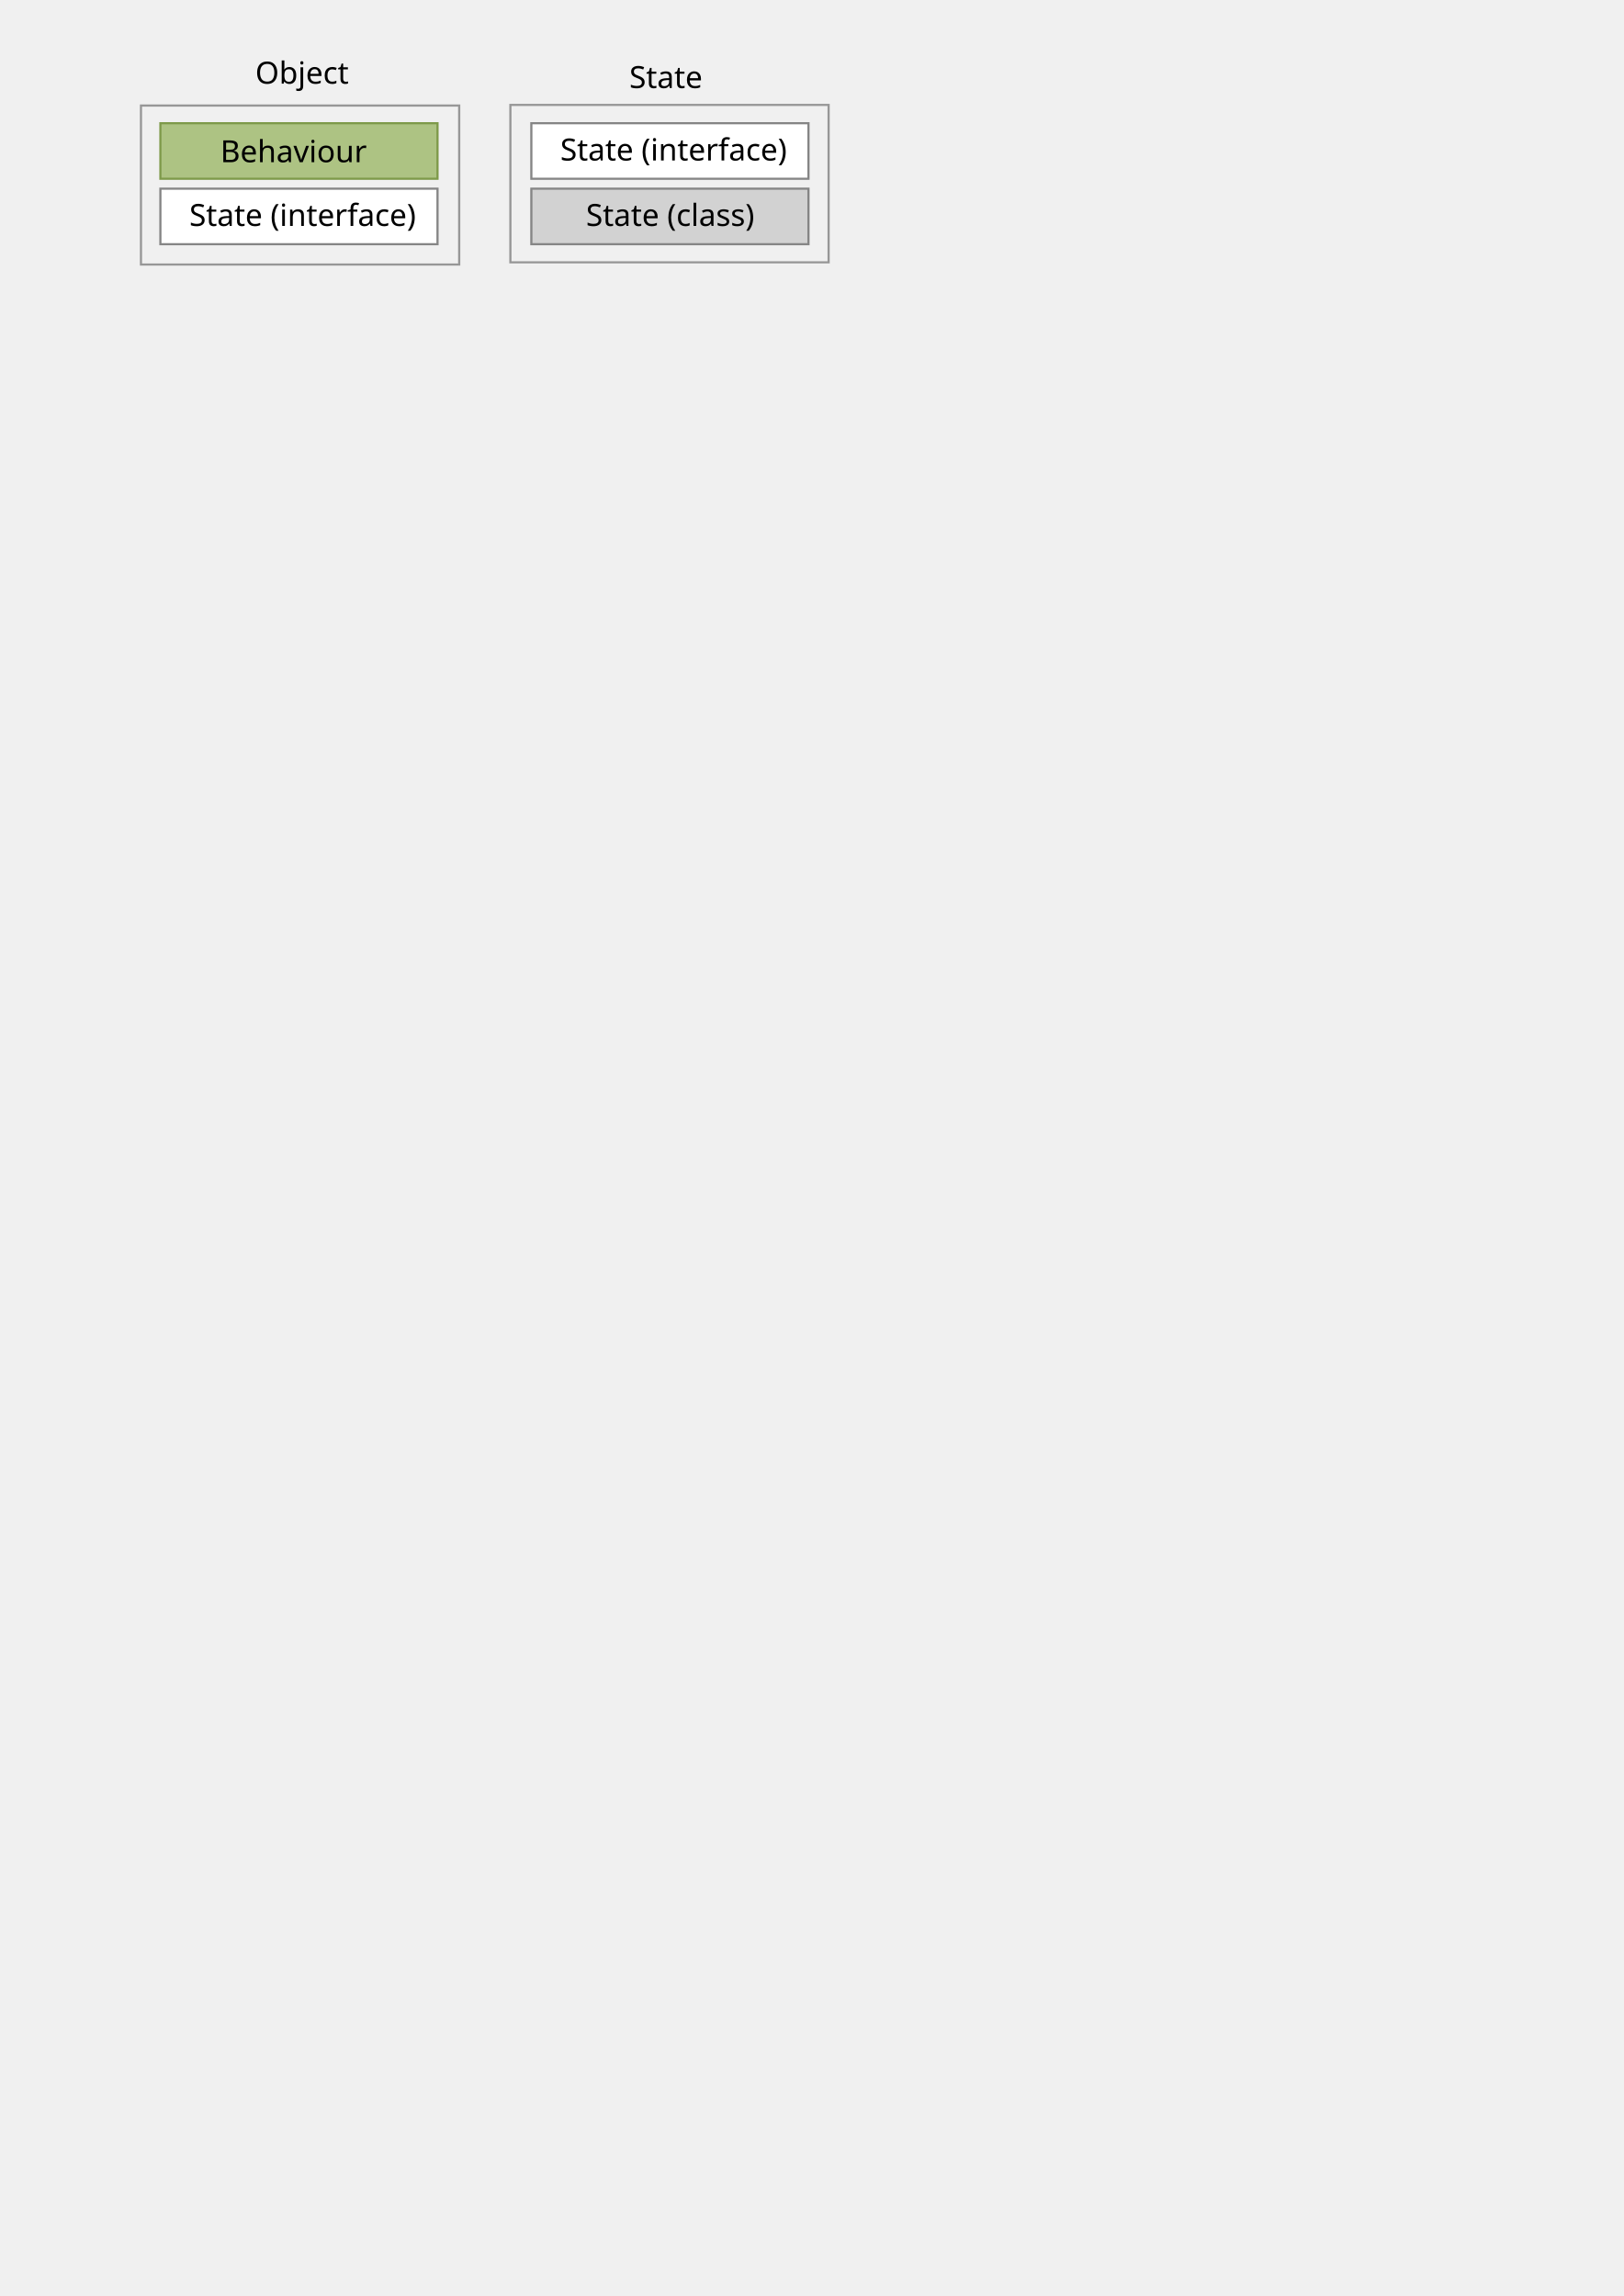
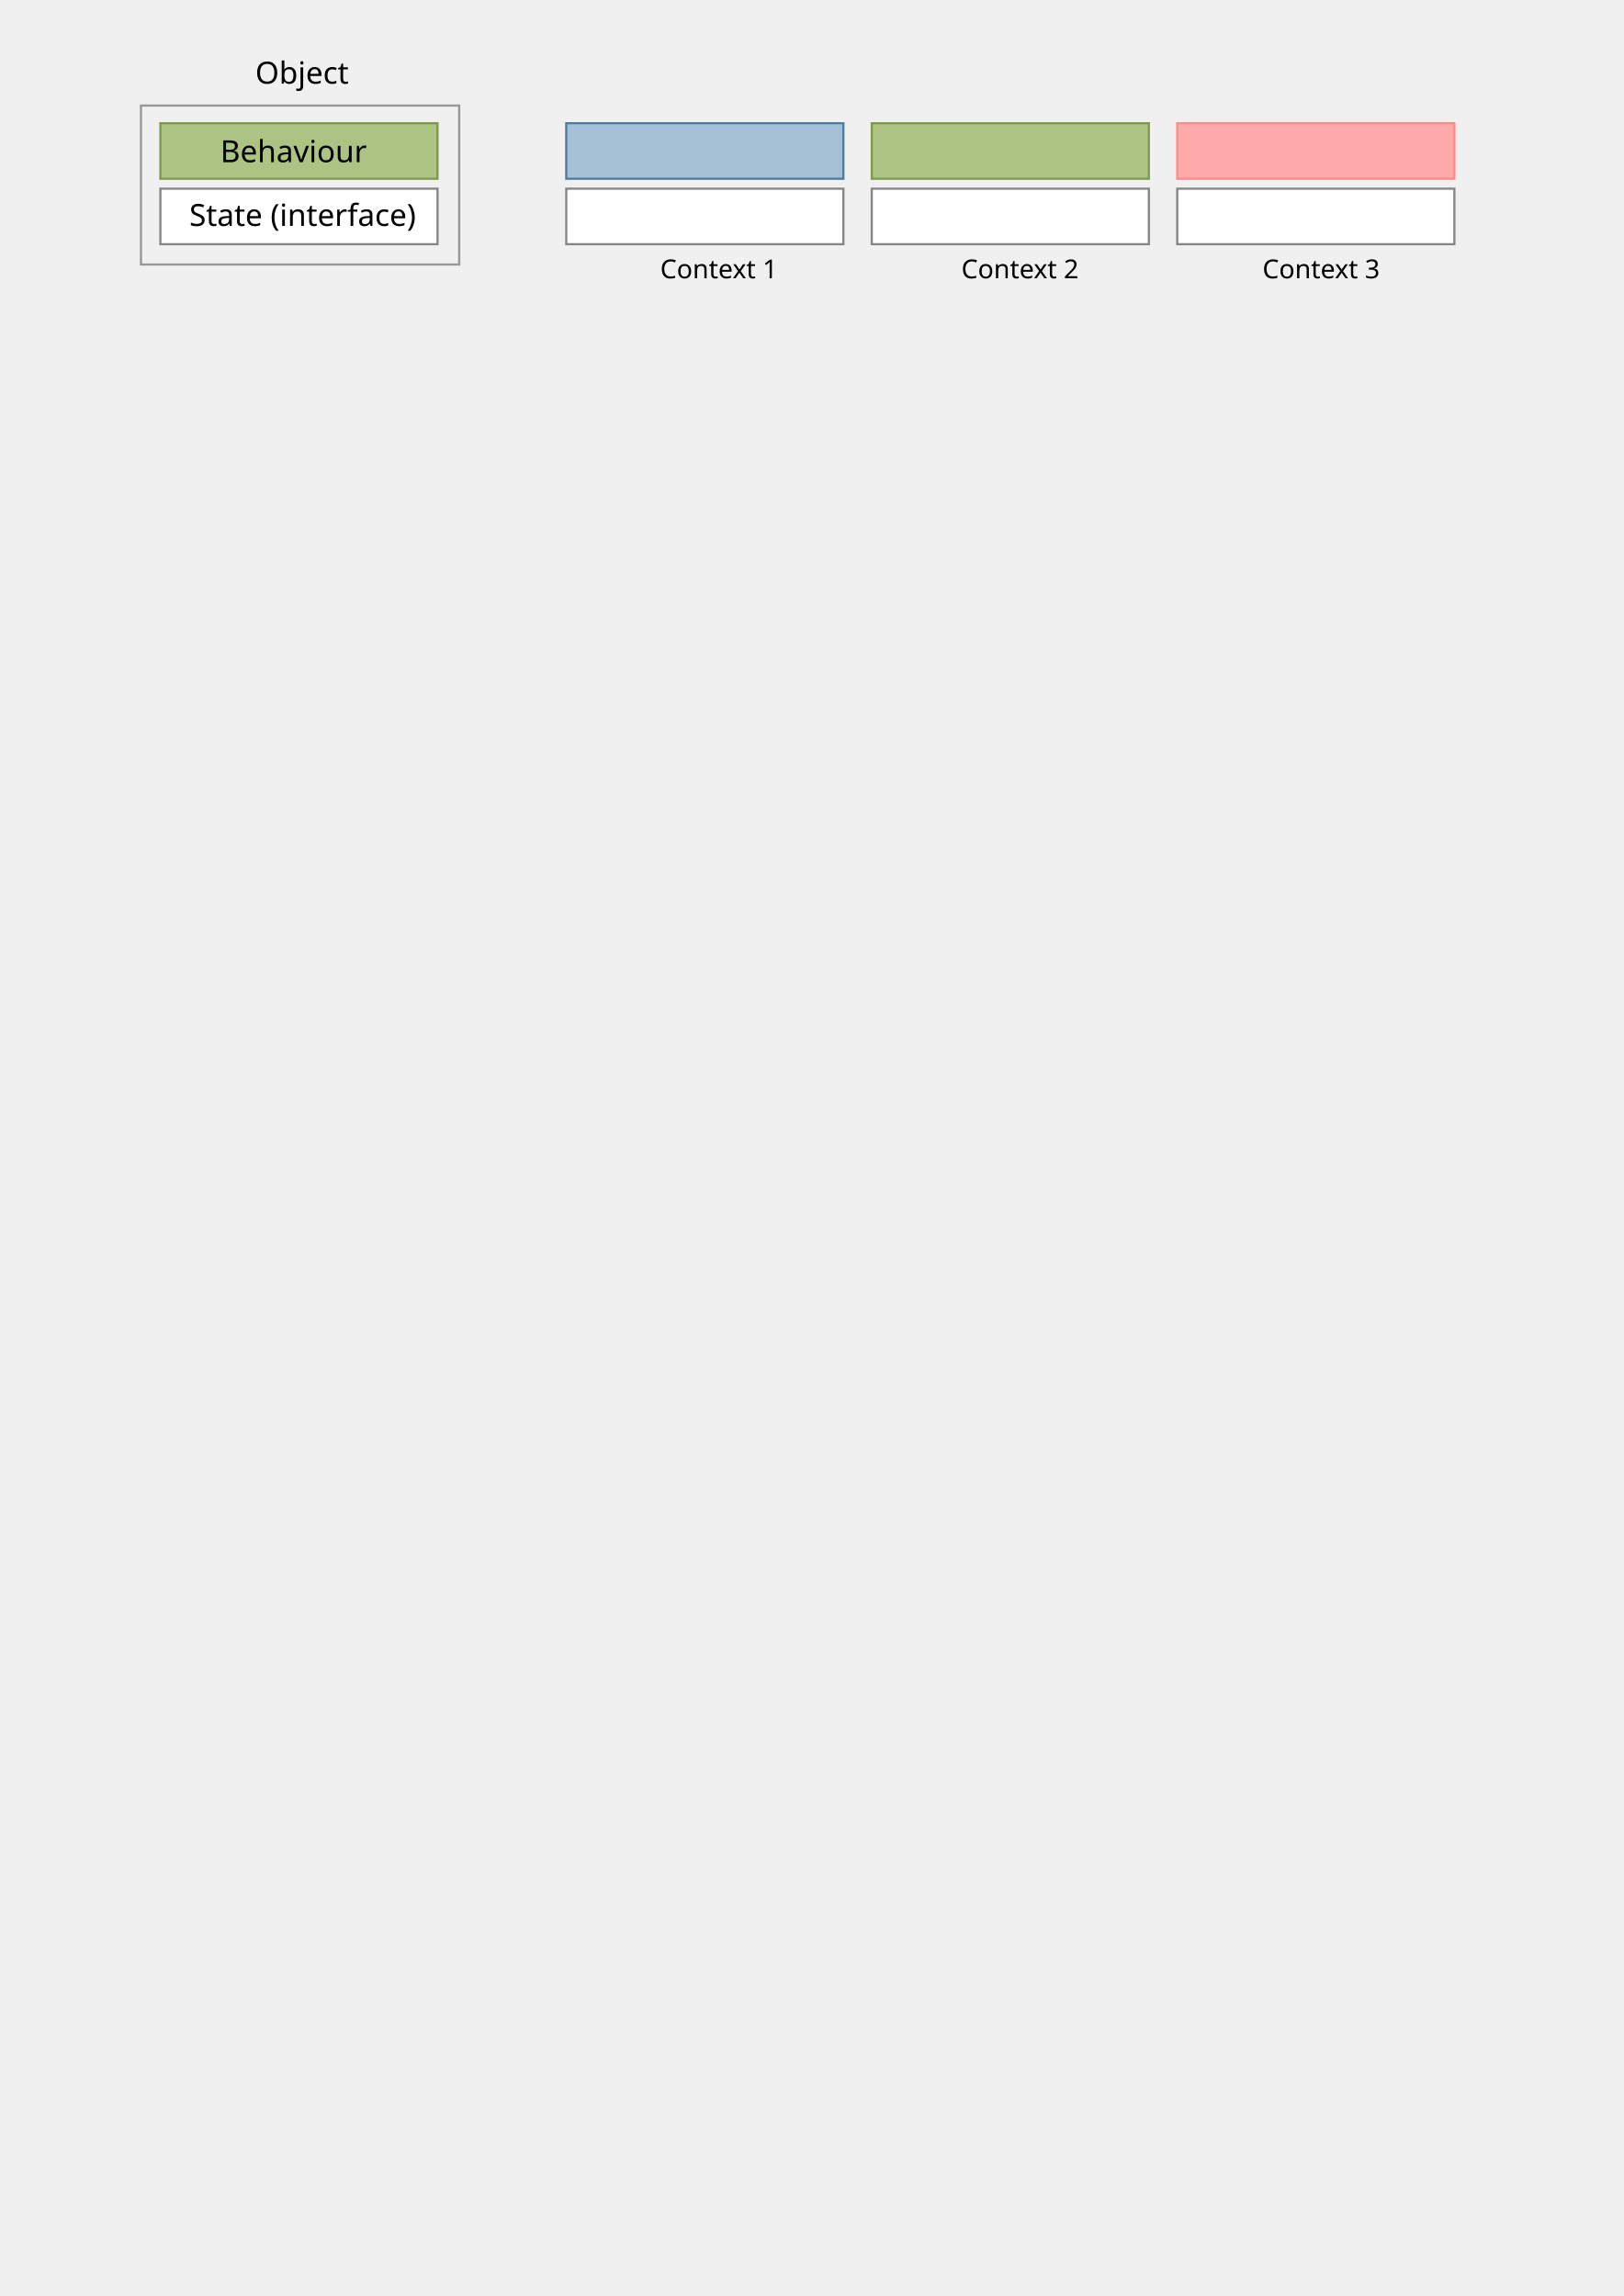
<svg xmlns="http://www.w3.org/2000/svg" width="744.094" height="1052.362" id="svg2" version="1.1">
  <defs id="defs4">
    <marker orient="auto" refY="0.0" refX="0.0" id="Arrow2Lend" style="overflow:visible;">
      <path id="path6749" style="font-size:12.0;fill-rule:evenodd;stroke-width:0.625;stroke-linejoin:round;" d="M 8.719,4.034 L -2.207,0.016 L 8.719,-4.002 C 6.973,-1.63 6.983,1.616 8.719,4.034 z " transform="scale(1.1) rotate(180) translate(1,0)" />
    </marker>
    <marker orient="auto" refY="0.0" refX="0.0" id="Arrow2Lstart" style="overflow:visible">
      <path id="path6746" style="font-size:12.0;fill-rule:evenodd;stroke-width:0.625;stroke-linejoin:round" d="M 8.719,4.034 L -2.207,0.016 L 8.719,-4.002 C 6.973,-1.63 6.983,1.616 8.719,4.034 z " transform="scale(1.1) translate(1,0)" />
    </marker>
    <marker orient="auto" refY="0.0" refX="0.0" id="Arrow1Lstart" style="overflow:visible">
      <path id="path6728" d="M 0.0,0.0 L 5.0,-5.0 L -12.5,0.0 L 5.0,5.0 L 0.0,0.0 z " style="fill-rule:evenodd;stroke:#000000;stroke-width:1.0pt;marker-start:none" transform="scale(0.8) translate(12.5,0)" />
    </marker>
  </defs>
  <g id="layer1">
    <flowRoot xml:space="preserve" id="flowRoot7618" style="fill:black;stroke:none;stroke-opacity:1;stroke-width:1px;stroke-linejoin:miter;stroke-linecap:butt;fill-opacity:1;font-family:Sans;font-style:normal;font-weight:normal;font-size:12px;line-height:125%;letter-spacing:0px;word-spacing:0px">
      <flowRegion id="flowRegion7620">
        <rect id="rect7622" width="10" height="24.286" x="860" y="446.648" />
      </flowRegion>
      <flowPara id="flowPara7624" />
    </flowRoot>
    <rect y="56.474" x="73.5" height="25.456" width="127" id="rect10029" style="color:#000000;fill:#adc383;fill-opacity:1;fill-rule:nonzero;stroke:#7e9a4a;stroke-width:1;stroke-linecap:round;stroke-linejoin:miter;stroke-miterlimit:4;stroke-opacity:1;stroke-dasharray:none;stroke-dashoffset:0;marker:none;visibility:visible;display:inline;overflow:visible;enable-background:accumulate" />
    <rect style="color:#000000;fill:#ffffff;fill-opacity:1;fill-rule:nonzero;stroke:#858585;stroke-width:1;stroke-linecap:round;stroke-linejoin:miter;stroke-miterlimit:4;stroke-opacity:1;stroke-dasharray:none;stroke-dashoffset:0;marker:none;visibility:visible;display:inline;overflow:visible;enable-background:accumulate" id="rect10039" width="127" height="25.456" x="73.5" y="86.474" />
    <text xml:space="preserve" style="font-size:14px;font-style:normal;font-weight:normal;line-height:125%;letter-spacing:0px;word-spacing:0px;color:#000000;fill:#000000;fill-opacity:1;fill-rule:nonzero;stroke:none;stroke-width:1;marker:none;visibility:visible;display:inline;overflow:visible;enable-background:accumulate;font-family:Sans" x="100.975" y="74.348" id="text10043">
      <tspan id="tspan10045" x="100.975" y="74.348">Behaviour</tspan>
    </text>
    <text xml:space="preserve" style="font-size:14px;font-style:normal;font-weight:normal;line-height:125%;letter-spacing:0px;word-spacing:0px;color:#000000;fill:#000000;fill-opacity:1;fill-rule:nonzero;stroke:none;stroke-width:1;marker:none;visibility:visible;display:inline;overflow:visible;enable-background:accumulate;font-family:Sans" x="86.751" y="103.556" id="text10047">
      <tspan id="tspan10049" x="86.751" y="103.556">State (interface)</tspan>
    </text>
    <text id="text12625" y="38.348" x="116.975" style="font-size:14px;font-style:normal;font-weight:normal;line-height:125%;letter-spacing:0px;word-spacing:0px;color:#000000;fill:#000000;fill-opacity:1;fill-rule:nonzero;stroke:none;stroke-width:1;marker:none;visibility:visible;display:inline;overflow:visible;enable-background:accumulate;font-family:Sans" xml:space="preserve">
      <tspan y="38.348" x="116.975" id="tspan12627">Object</tspan>
    </text>
    <rect style="color:#000000;fill:none;stroke:#979797;stroke-width:1;stroke-linecap:round;stroke-linejoin:miter;stroke-miterlimit:4;stroke-opacity:1;stroke-dasharray:none;stroke-dashoffset:0;marker:none;visibility:visible;display:inline;overflow:visible;enable-background:accumulate" id="rect12629" width="145.838" height="72.86" x="64.599" y="48.387" />
-     <rect y="56.474" x="243.5" height="25.456" width="127" id="rect12653" style="color:#000000;fill:#ffffff;fill-opacity:1;fill-rule:nonzero;stroke:#858585;stroke-width:1;stroke-linecap:round;stroke-linejoin:miter;stroke-miterlimit:4;stroke-opacity:1;stroke-dasharray:none;stroke-dashoffset:0;marker:none;visibility:visible;display:inline;overflow:visible;enable-background:accumulate" />
-     <rect transform="scale(-1,1)" style="color:#000000;fill:#d2d2d2;fill-opacity:1;fill-rule:nonzero;stroke:#858585;stroke-width:1;stroke-linecap:round;stroke-linejoin:miter;stroke-miterlimit:4;stroke-opacity:1;stroke-dasharray:none;stroke-dashoffset:0;marker:none;visibility:visible;display:inline;overflow:visible;enable-background:accumulate" id="rect12655" width="127" height="25.456" x="-370.5" y="86.474" />
-     <rect y="48.085" x="233.892" height="72.153" width="145.838" id="rect12657" style="color:#000000;fill:none;stroke:#979797;stroke-width:1;stroke-linecap:round;stroke-linejoin:miter;stroke-miterlimit:4;stroke-opacity:1;stroke-dasharray:none;stroke-dashoffset:0;marker:none;visibility:visible;display:inline;overflow:visible;enable-background:accumulate" />
-     <text xml:space="preserve" style="font-size:14px;font-style:normal;font-weight:normal;line-height:125%;letter-spacing:0px;word-spacing:0px;color:#000000;fill:#000000;fill-opacity:1;fill-rule:nonzero;stroke:none;stroke-width:1;marker:none;visibility:visible;display:inline;overflow:visible;enable-background:accumulate;font-family:Sans" x="288.389" y="40.348" id="text12659">
-       <tspan id="tspan12661" x="288.389" y="40.348">State</tspan>
+     <rect style="color:#000000;fill:#a6c1d5;fill-opacity:1;fill-rule:nonzero;stroke:#4b7ca1;stroke-width:1;stroke-linecap:round;stroke-linejoin:miter;stroke-miterlimit:4;stroke-opacity:1;stroke-dasharray:none;stroke-dashoffset:0;marker:none;visibility:visible;display:inline;overflow:visible;enable-background:accumulate" id="rect14597" width="127" height="25.456" x="259.5" y="56.474" />
+     <rect y="86.474" x="259.5" height="25.456" width="127" id="rect14599" style="color:#000000;fill:#ffffff;fill-opacity:1;fill-rule:nonzero;stroke:#858585;stroke-width:1;stroke-linecap:round;stroke-linejoin:miter;stroke-miterlimit:4;stroke-opacity:1;stroke-dasharray:none;stroke-dashoffset:0;marker:none;visibility:visible;display:inline;overflow:visible;enable-background:accumulate" />
+     <rect y="56.474" x="399.5" height="25.456" width="127" id="rect14601" style="color:#000000;fill:#adc383;fill-opacity:1;fill-rule:nonzero;stroke:#7e9a4a;stroke-width:1;stroke-linecap:round;stroke-linejoin:miter;stroke-miterlimit:4;stroke-opacity:1;stroke-dasharray:none;stroke-dashoffset:0;marker:none;visibility:visible;display:inline;overflow:visible;enable-background:accumulate" />
+     <rect style="color:#000000;fill:#ffffff;fill-opacity:1;fill-rule:nonzero;stroke:#858585;stroke-width:1;stroke-linecap:round;stroke-linejoin:miter;stroke-miterlimit:4;stroke-opacity:1;stroke-dasharray:none;stroke-dashoffset:0;marker:none;visibility:visible;display:inline;overflow:visible;enable-background:accumulate" id="rect14603" width="127" height="25.456" x="399.5" y="86.474" />
+     <rect style="color:#000000;fill:#ffaaaa;fill-opacity:1;fill-rule:nonzero;stroke:#ff8a8a;stroke-width:1;stroke-linecap:round;stroke-linejoin:miter;stroke-miterlimit:4;stroke-opacity:1;stroke-dasharray:none;stroke-dashoffset:0;marker:none;visibility:visible;display:inline;overflow:visible;enable-background:accumulate" id="rect14605" width="127" height="25.456" x="539.5" y="56.474" />
+     <rect y="86.474" x="539.5" height="25.456" width="127" id="rect14607" style="color:#000000;fill:#ffffff;fill-opacity:1;fill-rule:nonzero;stroke:#858585;stroke-width:1;stroke-linecap:round;stroke-linejoin:miter;stroke-miterlimit:4;stroke-opacity:1;stroke-dasharray:none;stroke-dashoffset:0;marker:none;visibility:visible;display:inline;overflow:visible;enable-background:accumulate" />
+     <text id="text15175" y="127.556" x="302.544" style="font-size:12px;font-style:normal;font-weight:normal;line-height:125%;letter-spacing:0px;word-spacing:0px;color:#000000;fill:#000000;fill-opacity:1;fill-rule:nonzero;stroke:none;stroke-width:1;marker:none;visibility:visible;display:inline;overflow:visible;enable-background:accumulate;font-family:Sans" xml:space="preserve">
+       <tspan y="127.556" x="302.544" id="tspan15177">Context 1</tspan>
    </text>
-     <text id="text12663" y="73.556" x="256.751" style="font-size:14px;font-style:normal;font-weight:normal;line-height:125%;letter-spacing:0px;word-spacing:0px;color:#000000;fill:#000000;fill-opacity:1;fill-rule:nonzero;stroke:none;stroke-width:1;marker:none;visibility:visible;display:inline;overflow:visible;enable-background:accumulate;font-family:Sans" xml:space="preserve">
-       <tspan y="73.556" x="256.751" id="tspan12665">State (interface)</tspan>
+     <text xml:space="preserve" style="font-size:12px;font-style:normal;font-weight:normal;line-height:125%;letter-spacing:0px;word-spacing:0px;color:#000000;fill:#000000;fill-opacity:1;fill-rule:nonzero;stroke:none;stroke-width:1;marker:none;visibility:visible;display:inline;overflow:visible;enable-background:accumulate;font-family:Sans" x="440.544" y="127.556" id="text15179">
+       <tspan id="tspan15181" x="440.544" y="127.556">Context 2</tspan>
    </text>
-     <text id="text10051" y="103.556" x="268.544" style="font-size:14px;font-style:normal;font-weight:normal;line-height:125%;letter-spacing:0px;word-spacing:0px;color:#000000;fill:#000000;fill-opacity:1;fill-rule:nonzero;stroke:none;stroke-width:1;marker:none;visibility:visible;display:inline;overflow:visible;enable-background:accumulate;font-family:Sans" xml:space="preserve">
-       <tspan y="103.556" x="268.544" id="tspan10053">State (class)</tspan>
+     <text id="text15183" y="127.556" x="578.544" style="font-size:12px;font-style:normal;font-weight:normal;line-height:125%;letter-spacing:0px;word-spacing:0px;color:#000000;fill:#000000;fill-opacity:1;fill-rule:nonzero;stroke:none;stroke-width:1;marker:none;visibility:visible;display:inline;overflow:visible;enable-background:accumulate;font-family:Sans" xml:space="preserve">
+       <tspan y="127.556" x="578.544" id="tspan15187">Context 3</tspan>
    </text>
  </g>
</svg>
